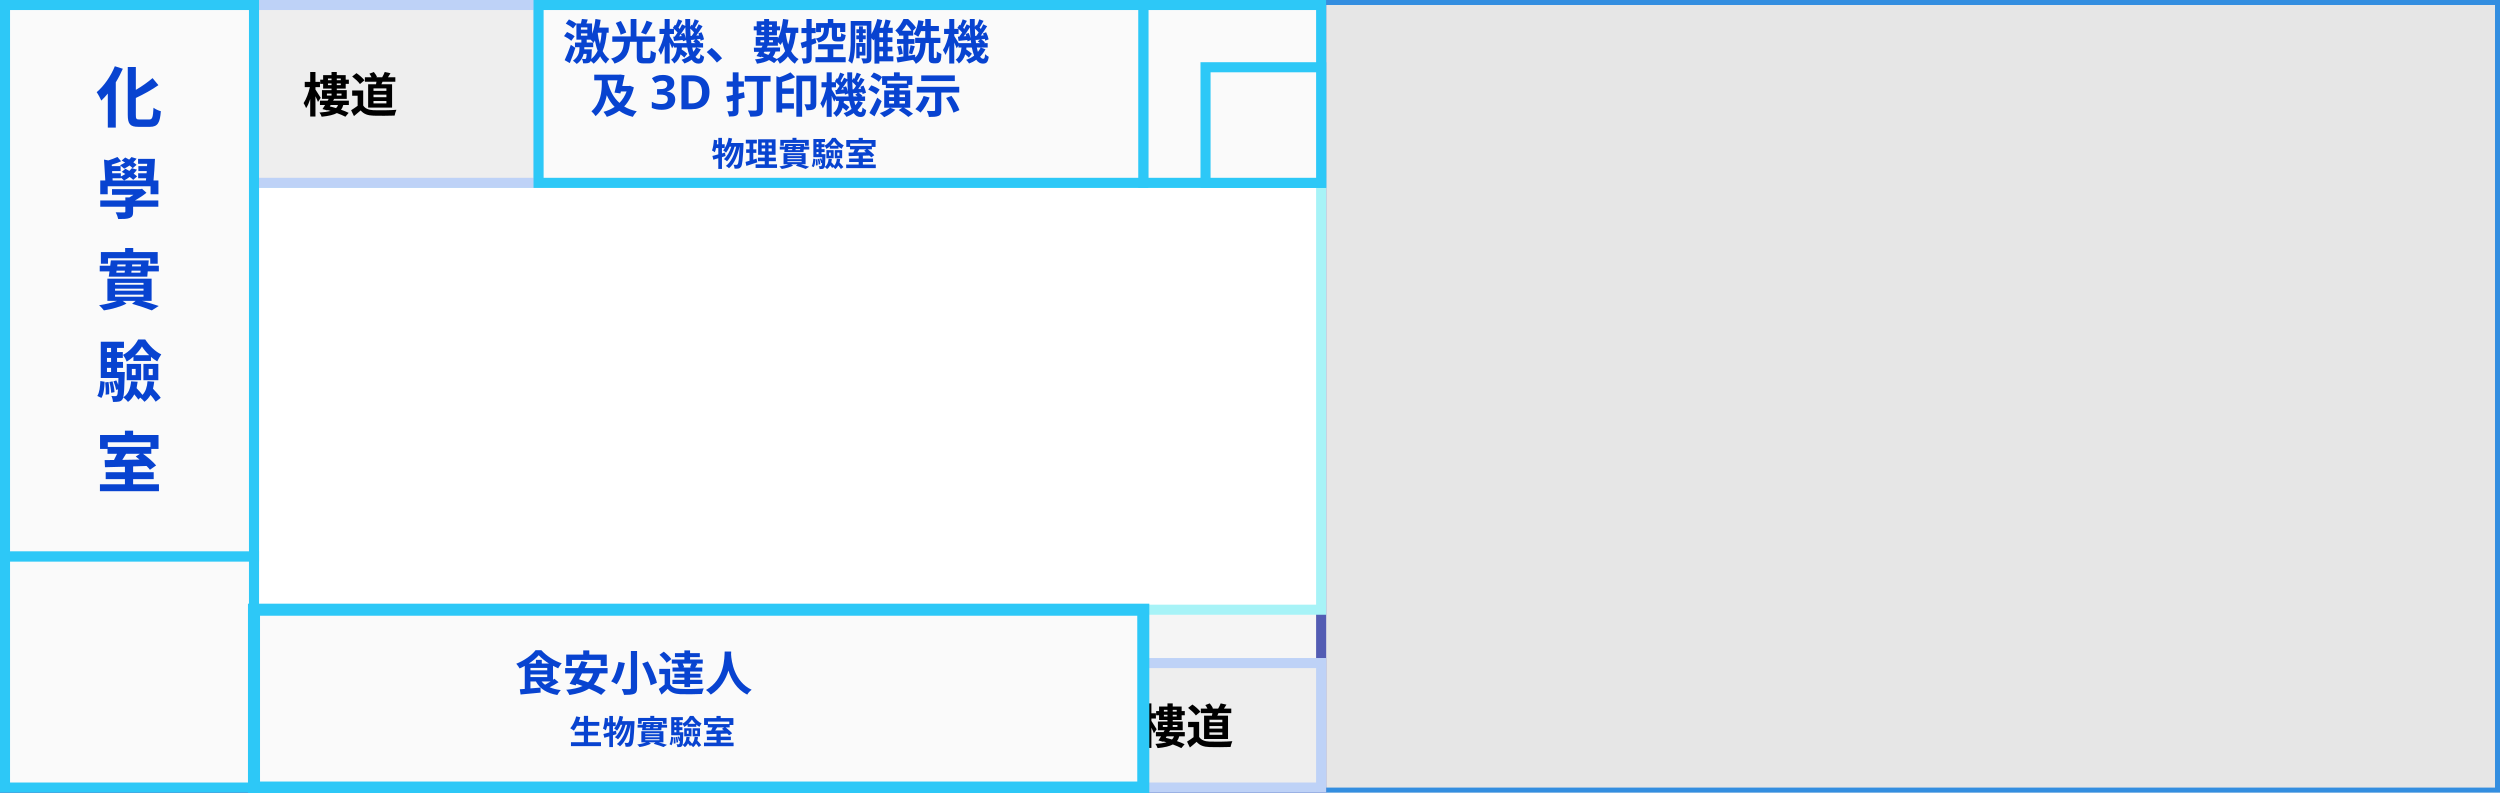
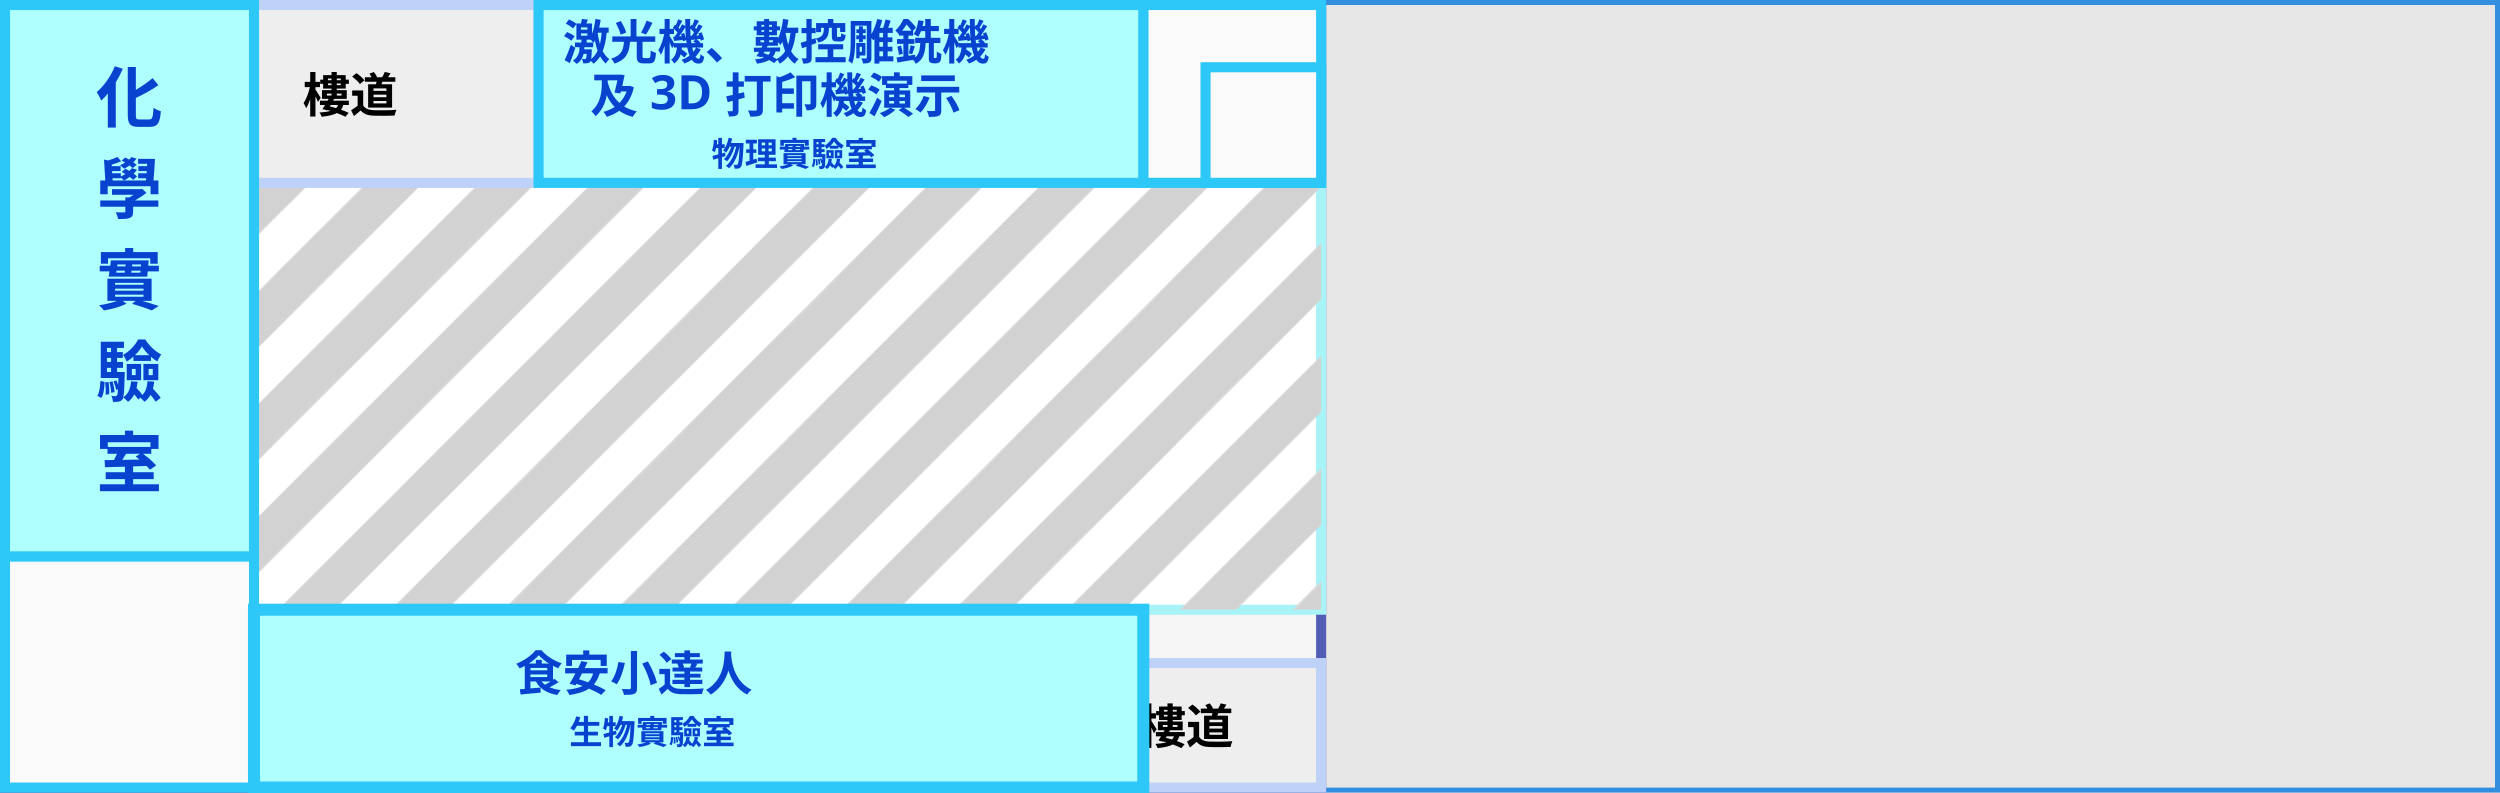
- <svg xmlns="http://www.w3.org/2000/svg" width="371.903mm" height="117.903mm" viewBox="0 0 371.903 117.903" version="1.1" id="svg8">
-   <defs id="defs2" />
+ <svg xmlns="http://www.w3.org/2000/svg" xmlns:xlink="http://www.w3.org/1999/xlink" width="371.903mm" height="117.903mm" viewBox="0 0 371.903 117.903" version="1.1" id="svg8">
+   <defs id="defs2">
+     <pattern xlink:href="#pattern3241-4-4" id="pattern3259-5" patternTransform="matrix(0.1109277,0,0,0.1109277,81.58313,334.5228)" />
+     <pattern patternUnits="userSpaceOnUse" width="151.181" height="151.181" patternTransform="translate(-229.0016,271.7669)" id="pattern3241-4-4">
+       <path style="fill:#d2d2d2;fill-opacity:1;stroke:#000000;stroke-width:0;stroke-linecap:butt;stroke-linejoin:miter;stroke-miterlimit:4;stroke-dasharray:none;stroke-opacity:1" d="M 4.5622933e-6,151.181 H 75.591 L 151.181,75.591 V 4.5622933e-6 Z" id="path3153-20-2" />
+       <path style="fill:#d2d2d2;fill-opacity:1;stroke:#000000;stroke-width:0;stroke-linecap:butt;stroke-linejoin:miter;stroke-miterlimit:4;stroke-dasharray:none;stroke-opacity:1" d="M 4.5622933e-6,4.5622933e-6 V 75.591 L 75.591,4.5622933e-6 Z" id="path3155-8-8" />
+     </pattern>
+     <pattern patternUnits="userSpaceOnUse" width="151.181" height="151.181" patternTransform="translate(-229.0016,271.7669)" id="pattern3241-4-4-7">
+       <path style="fill:#d2d2d2;fill-opacity:1;stroke:#000000;stroke-width:0;stroke-linecap:butt;stroke-linejoin:miter;stroke-miterlimit:4;stroke-dasharray:none;stroke-opacity:1" d="M 4.5622933e-6,151.181 H 75.591 L 151.181,75.591 V 4.5622933e-6 Z" id="path3153-20-2-6" />
+       <path style="fill:#d2d2d2;fill-opacity:1;stroke:#000000;stroke-width:0;stroke-linecap:butt;stroke-linejoin:miter;stroke-miterlimit:4;stroke-dasharray:none;stroke-opacity:1" d="M 4.5622933e-6,4.5622933e-6 V 75.591 L 75.591,4.5622933e-6 Z" id="path3155-8-8-8" />
+     </pattern>
+   </defs>
  <g id="layer1" transform="translate(-43.79875,-307.3217)">
    <rect style="opacity:1;fill:#fafafa;fill-opacity:1;stroke:#338ee0;stroke-width:1.5;stroke-linecap:square;stroke-linejoin:miter;stroke-miterlimit:4;stroke-dasharray:none;stroke-opacity:1;paint-order:normal" id="rect821" width="116.417" height="370.417" x="308.065" y="-414.958" ry="0" transform="rotate(90)" />
    <rect style="opacity:1;fill:#e6e6e6;fill-opacity:1;stroke:none;stroke-width:1.5;stroke-linecap:square;stroke-linejoin:miter;stroke-miterlimit:4;stroke-dasharray:none;stroke-opacity:1;paint-order:normal" id="rect823-5" width="174.625" height="116.417" x="240.333" y="308.065" ry="0" />
    <rect style="opacity:1;fill:#f5f5f5;fill-opacity:1;stroke:#535cb3;stroke-width:1.5;stroke-linecap:square;stroke-linejoin:miter;stroke-miterlimit:4;stroke-dasharray:none;stroke-opacity:1;paint-order:normal" id="rect823" width="195.792" height="116.417" x="44.542" y="308.065" ry="0" />
    <rect style="opacity:1;fill:#ffffff;fill-opacity:1;stroke:#a7f3f7;stroke-width:1.5;stroke-linecap:square;stroke-linejoin:miter;stroke-miterlimit:4;stroke-dasharray:none;stroke-opacity:1;paint-order:normal" id="rect878" width="158.75" height="63.5" x="81.583" y="334.523" />
+     <path id="rect3245-4" style="fill:url(#pattern3259-5);stroke:none;stroke-width:1.097" d="m 81.583,334.523 v 63.5 H 240.333 v -63.5 z" />
    <rect style="opacity:1;fill:#fafafa;fill-opacity:1;stroke:#2dc8f7;stroke-width:1.5;stroke-linecap:square;stroke-linejoin:miter;stroke-miterlimit:4;stroke-dasharray:none;stroke-opacity:1;paint-order:normal" id="rect827-9" width="26.458" height="26.458" x="213.875" y="308.065" />
    <rect style="opacity:1;fill:#fafafa;fill-opacity:1;stroke:#2dc8f7;stroke-width:1.5;stroke-linecap:square;stroke-linejoin:miter;stroke-miterlimit:4;stroke-dasharray:none;stroke-opacity:1;paint-order:normal" id="rect827" width="17.198" height="17.198" x="223.135" y="317.325" />
    <rect style="opacity:1;fill:#eeeeee;fill-opacity:1;stroke:#bed2f7;stroke-width:1.5;stroke-linecap:square;stroke-linejoin:miter;stroke-miterlimit:4;stroke-dasharray:none;stroke-opacity:1;paint-order:normal" id="rect829-1" width="42.333" height="26.458" x="81.583" y="308.065" />
    <text xml:space="preserve" style="font-style:normal;font-weight:normal;font-size:10.583px;line-height:0.6;font-family:sans-serif;letter-spacing:0px;word-spacing:0px;fill:#000000;fill-opacity:1;stroke:none;stroke-width:1.5;stroke-miterlimit:4;stroke-dasharray:none" x="102.757" y="324.031" id="text931-5-5">
      <tspan x="102.757" y="324.031" style="font-style:normal;font-variant:normal;font-weight:bold;font-stretch:normal;font-size:7.056px;line-height:0.6;font-family:'Microsoft JhengHei UI';-inkscape-font-specification:'Microsoft JhengHei UI Bold';text-align:center;text-anchor:middle;fill:#000000;fill-opacity:1;stroke-width:1.5;stroke-miterlimit:4;stroke-dasharray:none" id="tspan951-2">樓道</tspan>
    </text>
    <rect style="opacity:1;fill:#eeeeee;fill-opacity:1;stroke:#bed2f7;stroke-width:1.5;stroke-linecap:square;stroke-linejoin:miter;stroke-miterlimit:4;stroke-dasharray:none;stroke-opacity:1;paint-order:normal" id="rect829-1-2" width="26.458" height="18.521" x="213.875" y="405.96" />
    <text xml:space="preserve" style="font-style:normal;font-weight:normal;font-size:10.583px;line-height:0.6;font-family:sans-serif;letter-spacing:0px;word-spacing:0px;fill:#000000;fill-opacity:1;stroke:none;stroke-width:1.5;stroke-miterlimit:4;stroke-dasharray:none" x="227.111" y="417.958" id="text931-5-5-9">
      <tspan x="227.111" y="417.958" style="font-style:normal;font-variant:normal;font-weight:bold;font-stretch:normal;font-size:7.056px;line-height:0.6;font-family:'Microsoft JhengHei UI';-inkscape-font-specification:'Microsoft JhengHei UI Bold';text-align:center;text-anchor:middle;fill:#000000;fill-opacity:1;stroke-width:1.5;stroke-miterlimit:4;stroke-dasharray:none" id="tspan951-2-9">樓道</tspan>
    </text>
-     <text xml:space="preserve" style="font-style:normal;font-weight:normal;font-size:10.583px;line-height:1.25;font-family:sans-serif;letter-spacing:0px;word-spacing:0px;fill:#000000;fill-opacity:1;stroke:none;stroke-width:0.265" x="417.604" y="407.283" id="text1097">
-       <tspan id="tspan1095" x="417.604" y="416.647" style="stroke-width:0.265" />
-     </text>
-     <rect style="opacity:1;fill:#fafafa;fill-opacity:1;stroke:#2dc8f7;stroke-width:1.5;stroke-linecap:square;stroke-linejoin:miter;stroke-miterlimit:4;stroke-dasharray:none;stroke-opacity:1;paint-order:normal" id="rect829-9" width="89.958" height="26.458" x="123.917" y="308.065" />
+     <text xml:space="preserve" style="font-style:normal;font-weight:normal;font-size:10.583px;line-height:1.25;font-family:sans-serif;letter-spacing:0px;word-spacing:0px;fill:#000000;fill-opacity:1;stroke:none;stroke-width:0.265" x="417.604" y="407.283" id="text1097" />
+     <rect style="opacity:1;fill:#afffff;fill-opacity:1;stroke:#2dc8f7;stroke-width:1.5;stroke-linecap:square;stroke-linejoin:miter;stroke-miterlimit:4;stroke-dasharray:none;stroke-opacity:1;paint-order:normal" id="rect829-9" width="89.958" height="26.458" x="123.917" y="308.065" />
    <text xml:space="preserve" style="font-style:normal;font-weight:normal;font-size:10.583px;line-height:0.75;font-family:sans-serif;letter-spacing:0px;word-spacing:0px;fill:#0843d0;fill-opacity:1;stroke:none;stroke-width:1.5;stroke-miterlimit:4;stroke-dasharray:none" x="168.867" y="316.145" id="text931-5-9">
      <tspan id="tspan929-6-7" x="168.867" y="316.145" style="font-style:normal;font-variant:normal;font-weight:bold;font-stretch:normal;font-size:7.056px;line-height:0.75;font-family:'Microsoft JhengHei UI';-inkscape-font-specification:'Microsoft JhengHei UI Bold';text-align:center;text-anchor:middle;fill:#0843d0;fill-opacity:1;stroke-width:1.5;stroke-miterlimit:4;stroke-dasharray:none">激光機、數控雕銑機</tspan>
      <tspan x="168.867" y="324.083" style="font-style:normal;font-variant:normal;font-weight:bold;font-stretch:normal;font-size:7.056px;line-height:0.75;font-family:'Microsoft JhengHei UI';-inkscape-font-specification:'Microsoft JhengHei UI Bold';text-align:center;text-anchor:middle;fill:#0843d0;fill-opacity:1;stroke-width:1.5;stroke-miterlimit:4;stroke-dasharray:none" id="tspan846">及 3D 打印機演示</tspan>
      <tspan x="168.867" y="332.02" style="font-style:normal;font-variant:normal;font-weight:bold;font-stretch:normal;font-size:4.939px;line-height:0.75;font-family:'Microsoft JhengHei UI';-inkscape-font-specification:'Microsoft JhengHei UI Bold';text-align:center;text-anchor:middle;fill:#0843d0;fill-opacity:1;stroke-width:1.5;stroke-miterlimit:4;stroke-dasharray:none" id="tspan951-24">物理實驗室</tspan>
    </text>
    <rect style="opacity:1;fill:#fafafa;fill-opacity:1;stroke:#2dc8f7;stroke-width:1.5;stroke-linecap:square;stroke-linejoin:miter;stroke-miterlimit:4;stroke-dasharray:none;stroke-opacity:1;paint-order:normal" id="rect825-23" width="37.042" height="34.396" x="44.542" y="390.085" />
-     <rect style="opacity:1;fill:#fafafa;fill-opacity:1;stroke:#2dc8f7;stroke-width:1.5;stroke-linecap:square;stroke-linejoin:miter;stroke-miterlimit:4;stroke-dasharray:none;stroke-opacity:1;paint-order:normal" id="rect825" width="37.042" height="82.021" x="44.542" y="308.065" />
-     <rect style="opacity:1;fill:#fafafa;fill-opacity:1;stroke:#2dc8f7;stroke-width:1.793;stroke-linecap:square;stroke-linejoin:miter;stroke-miterlimit:4;stroke-dasharray:none;stroke-opacity:1;paint-order:normal" id="rect846" width="132.292" height="26.458" x="81.583" y="398.023" />
+     <rect style="opacity:1;fill:#afffff;fill-opacity:1;stroke:#2dc8f7;stroke-width:1.5;stroke-linecap:square;stroke-linejoin:miter;stroke-miterlimit:4;stroke-dasharray:none;stroke-opacity:1;paint-order:normal" id="rect825" width="37.042" height="82.021" x="44.542" y="308.065" />
+     <rect style="opacity:1;fill:#afffff;fill-opacity:1;stroke:#2dc8f7;stroke-width:1.793;stroke-linecap:square;stroke-linejoin:miter;stroke-miterlimit:4;stroke-dasharray:none;stroke-opacity:1;paint-order:normal" id="rect846" width="132.292" height="26.458" x="81.583" y="398.023" />
    <text xml:space="preserve" style="font-style:normal;font-weight:normal;font-size:10.583px;line-height:0.75;font-family:sans-serif;letter-spacing:0px;word-spacing:0px;fill:#0843d0;fill-opacity:1;stroke:none;stroke-width:1.5;stroke-miterlimit:4;stroke-dasharray:none" x="147.712" y="410.076" id="text931-5-9-6">
      <tspan x="147.712" y="410.076" style="font-style:normal;font-variant:normal;font-weight:bold;font-stretch:normal;font-size:7.056px;line-height:0.75;font-family:'Microsoft JhengHei UI';-inkscape-font-specification:'Microsoft JhengHei UI Bold';text-align:center;text-anchor:middle;fill:#0843d0;fill-opacity:1;stroke-width:1.5;stroke-miterlimit:4;stroke-dasharray:none" id="tspan846-4">食安小達人</tspan>
      <tspan x="147.712" y="418.013" style="font-style:normal;font-variant:normal;font-weight:bold;font-stretch:normal;font-size:4.939px;line-height:0.75;font-family:'Microsoft JhengHei UI';-inkscape-font-specification:'Microsoft JhengHei UI Bold';text-align:center;text-anchor:middle;fill:#0843d0;fill-opacity:1;stroke-width:1.5;stroke-miterlimit:4;stroke-dasharray:none" id="tspan951-24-7">生物實驗室</tspan>
    </text>
    <text xml:space="preserve" style="font-style:normal;font-weight:normal;font-size:10.583px;line-height:1.25;font-family:sans-serif;letter-spacing:0px;word-spacing:0px;fill:#0843d0;fill-opacity:1;stroke:none;stroke-width:0.265" x="58.085" y="325.428" id="text863">
-       <tspan id="tspan861" x="58.085" y="325.428" style="font-size:9.878px;writing-mode:lr-tb;fill:#0843d0;fill-opacity:1;stroke-width:0.265;-inkscape-font-specification:'sans-serif Bold';font-family:sans-serif;font-weight:bold;font-style:normal;font-stretch:normal;font-variant:normal">化</tspan>
-       <tspan x="58.085" y="339.017" style="font-size:9.878px;writing-mode:lr-tb;fill:#0843d0;fill-opacity:1;stroke-width:0.265;-inkscape-font-specification:'sans-serif Bold';font-family:sans-serif;font-weight:bold;font-style:normal;font-stretch:normal;font-variant:normal" id="tspan865">學</tspan>
-       <tspan x="58.085" y="352.606" style="font-size:9.878px;writing-mode:lr-tb;fill:#0843d0;fill-opacity:1;stroke-width:0.265;-inkscape-font-specification:'sans-serif Bold';font-family:sans-serif;font-weight:bold;font-style:normal;font-stretch:normal;font-variant:normal" id="tspan867">實</tspan>
-       <tspan x="58.085" y="366.194" style="font-size:9.878px;writing-mode:lr-tb;fill:#0843d0;fill-opacity:1;stroke-width:0.265;-inkscape-font-specification:'sans-serif Bold';font-family:sans-serif;font-weight:bold;font-style:normal;font-stretch:normal;font-variant:normal" id="tspan869">驗</tspan>
-       <tspan x="58.085" y="379.783" style="font-size:9.878px;writing-mode:lr-tb;fill:#0843d0;fill-opacity:1;stroke-width:0.265;-inkscape-font-specification:'sans-serif Bold';font-family:sans-serif;font-weight:bold;font-style:normal;font-stretch:normal;font-variant:normal" id="tspan871">室</tspan>
+       <tspan id="tspan861" x="58.085" y="325.428" style="font-style:normal;font-variant:normal;font-weight:bold;font-stretch:normal;font-size:9.878px;font-family:sans-serif;-inkscape-font-specification:'sans-serif Bold';writing-mode:lr-tb;fill:#0843d0;fill-opacity:1;stroke-width:0.265">化</tspan>
+       <tspan x="58.085" y="339.017" style="font-style:normal;font-variant:normal;font-weight:bold;font-stretch:normal;font-size:9.878px;font-family:sans-serif;-inkscape-font-specification:'sans-serif Bold';writing-mode:lr-tb;fill:#0843d0;fill-opacity:1;stroke-width:0.265" id="tspan865">學</tspan>
+       <tspan x="58.085" y="352.606" style="font-style:normal;font-variant:normal;font-weight:bold;font-stretch:normal;font-size:9.878px;font-family:sans-serif;-inkscape-font-specification:'sans-serif Bold';writing-mode:lr-tb;fill:#0843d0;fill-opacity:1;stroke-width:0.265" id="tspan867">實</tspan>
+       <tspan x="58.085" y="366.194" style="font-style:normal;font-variant:normal;font-weight:bold;font-stretch:normal;font-size:9.878px;font-family:sans-serif;-inkscape-font-specification:'sans-serif Bold';writing-mode:lr-tb;fill:#0843d0;fill-opacity:1;stroke-width:0.265" id="tspan869">驗</tspan>
+       <tspan x="58.085" y="379.783" style="font-style:normal;font-variant:normal;font-weight:bold;font-stretch:normal;font-size:9.878px;font-family:sans-serif;-inkscape-font-specification:'sans-serif Bold';writing-mode:lr-tb;fill:#0843d0;fill-opacity:1;stroke-width:0.265" id="tspan871">室</tspan>
    </text>
  </g>
</svg>
